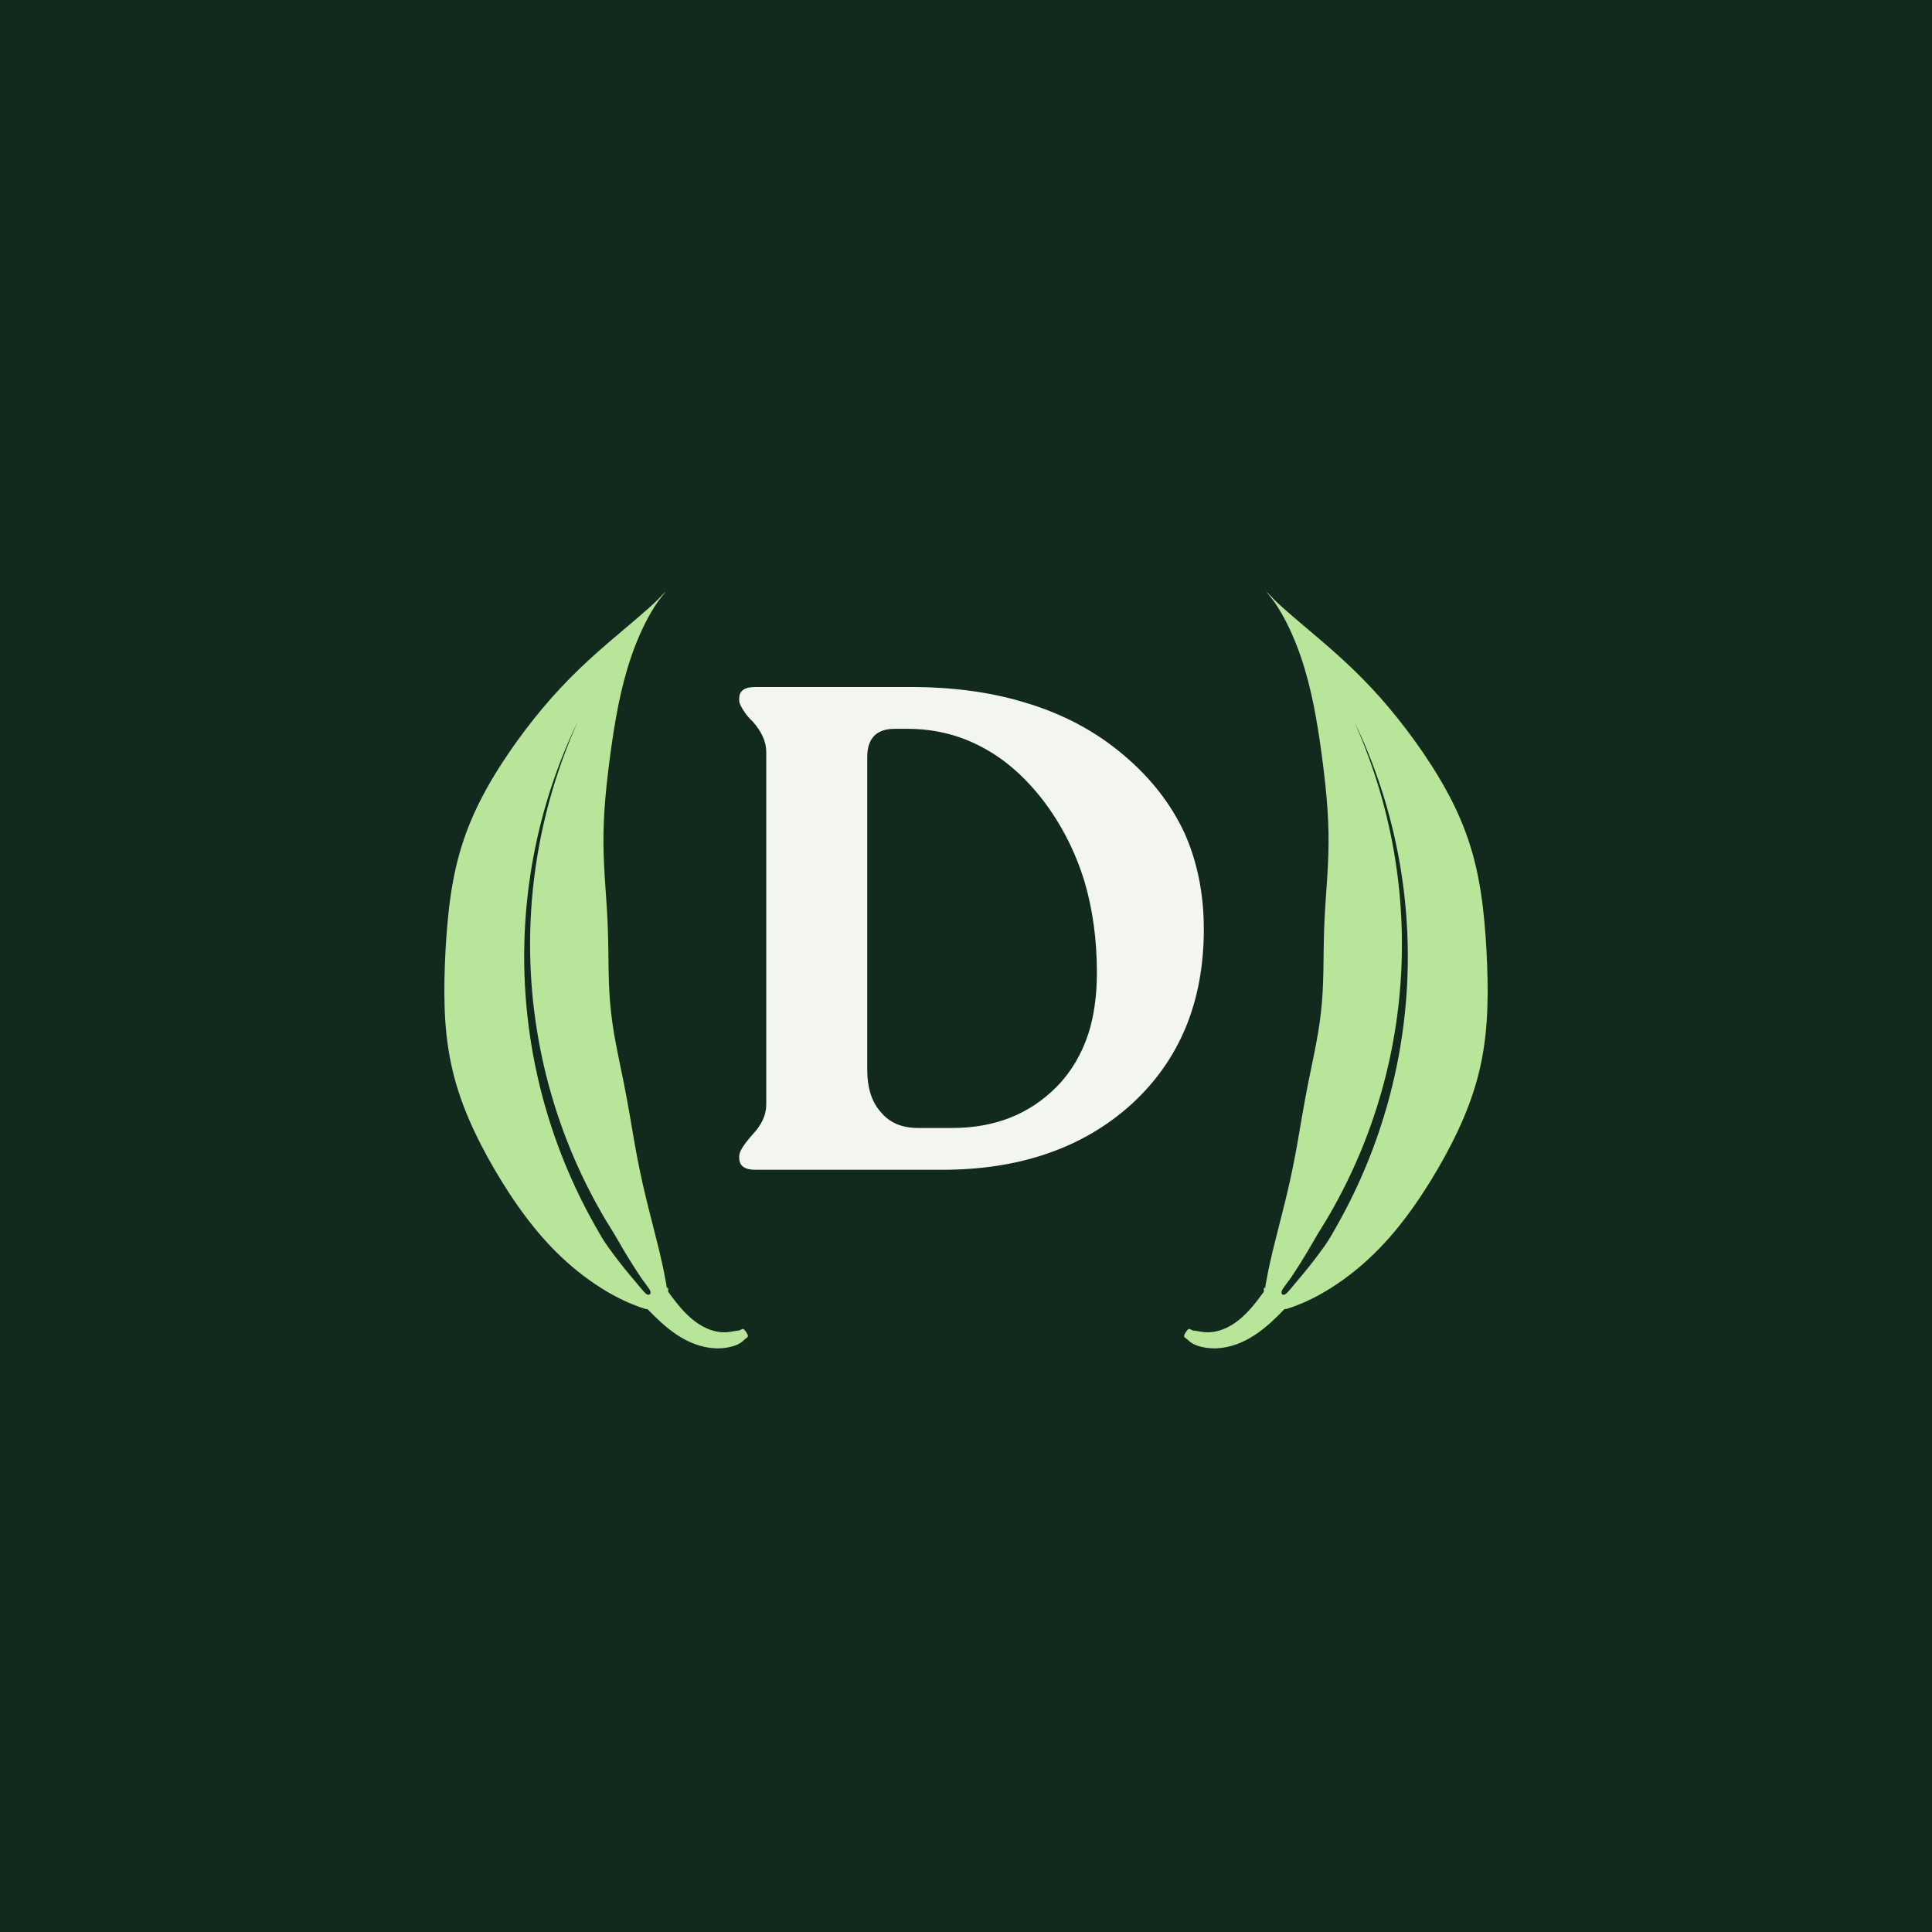
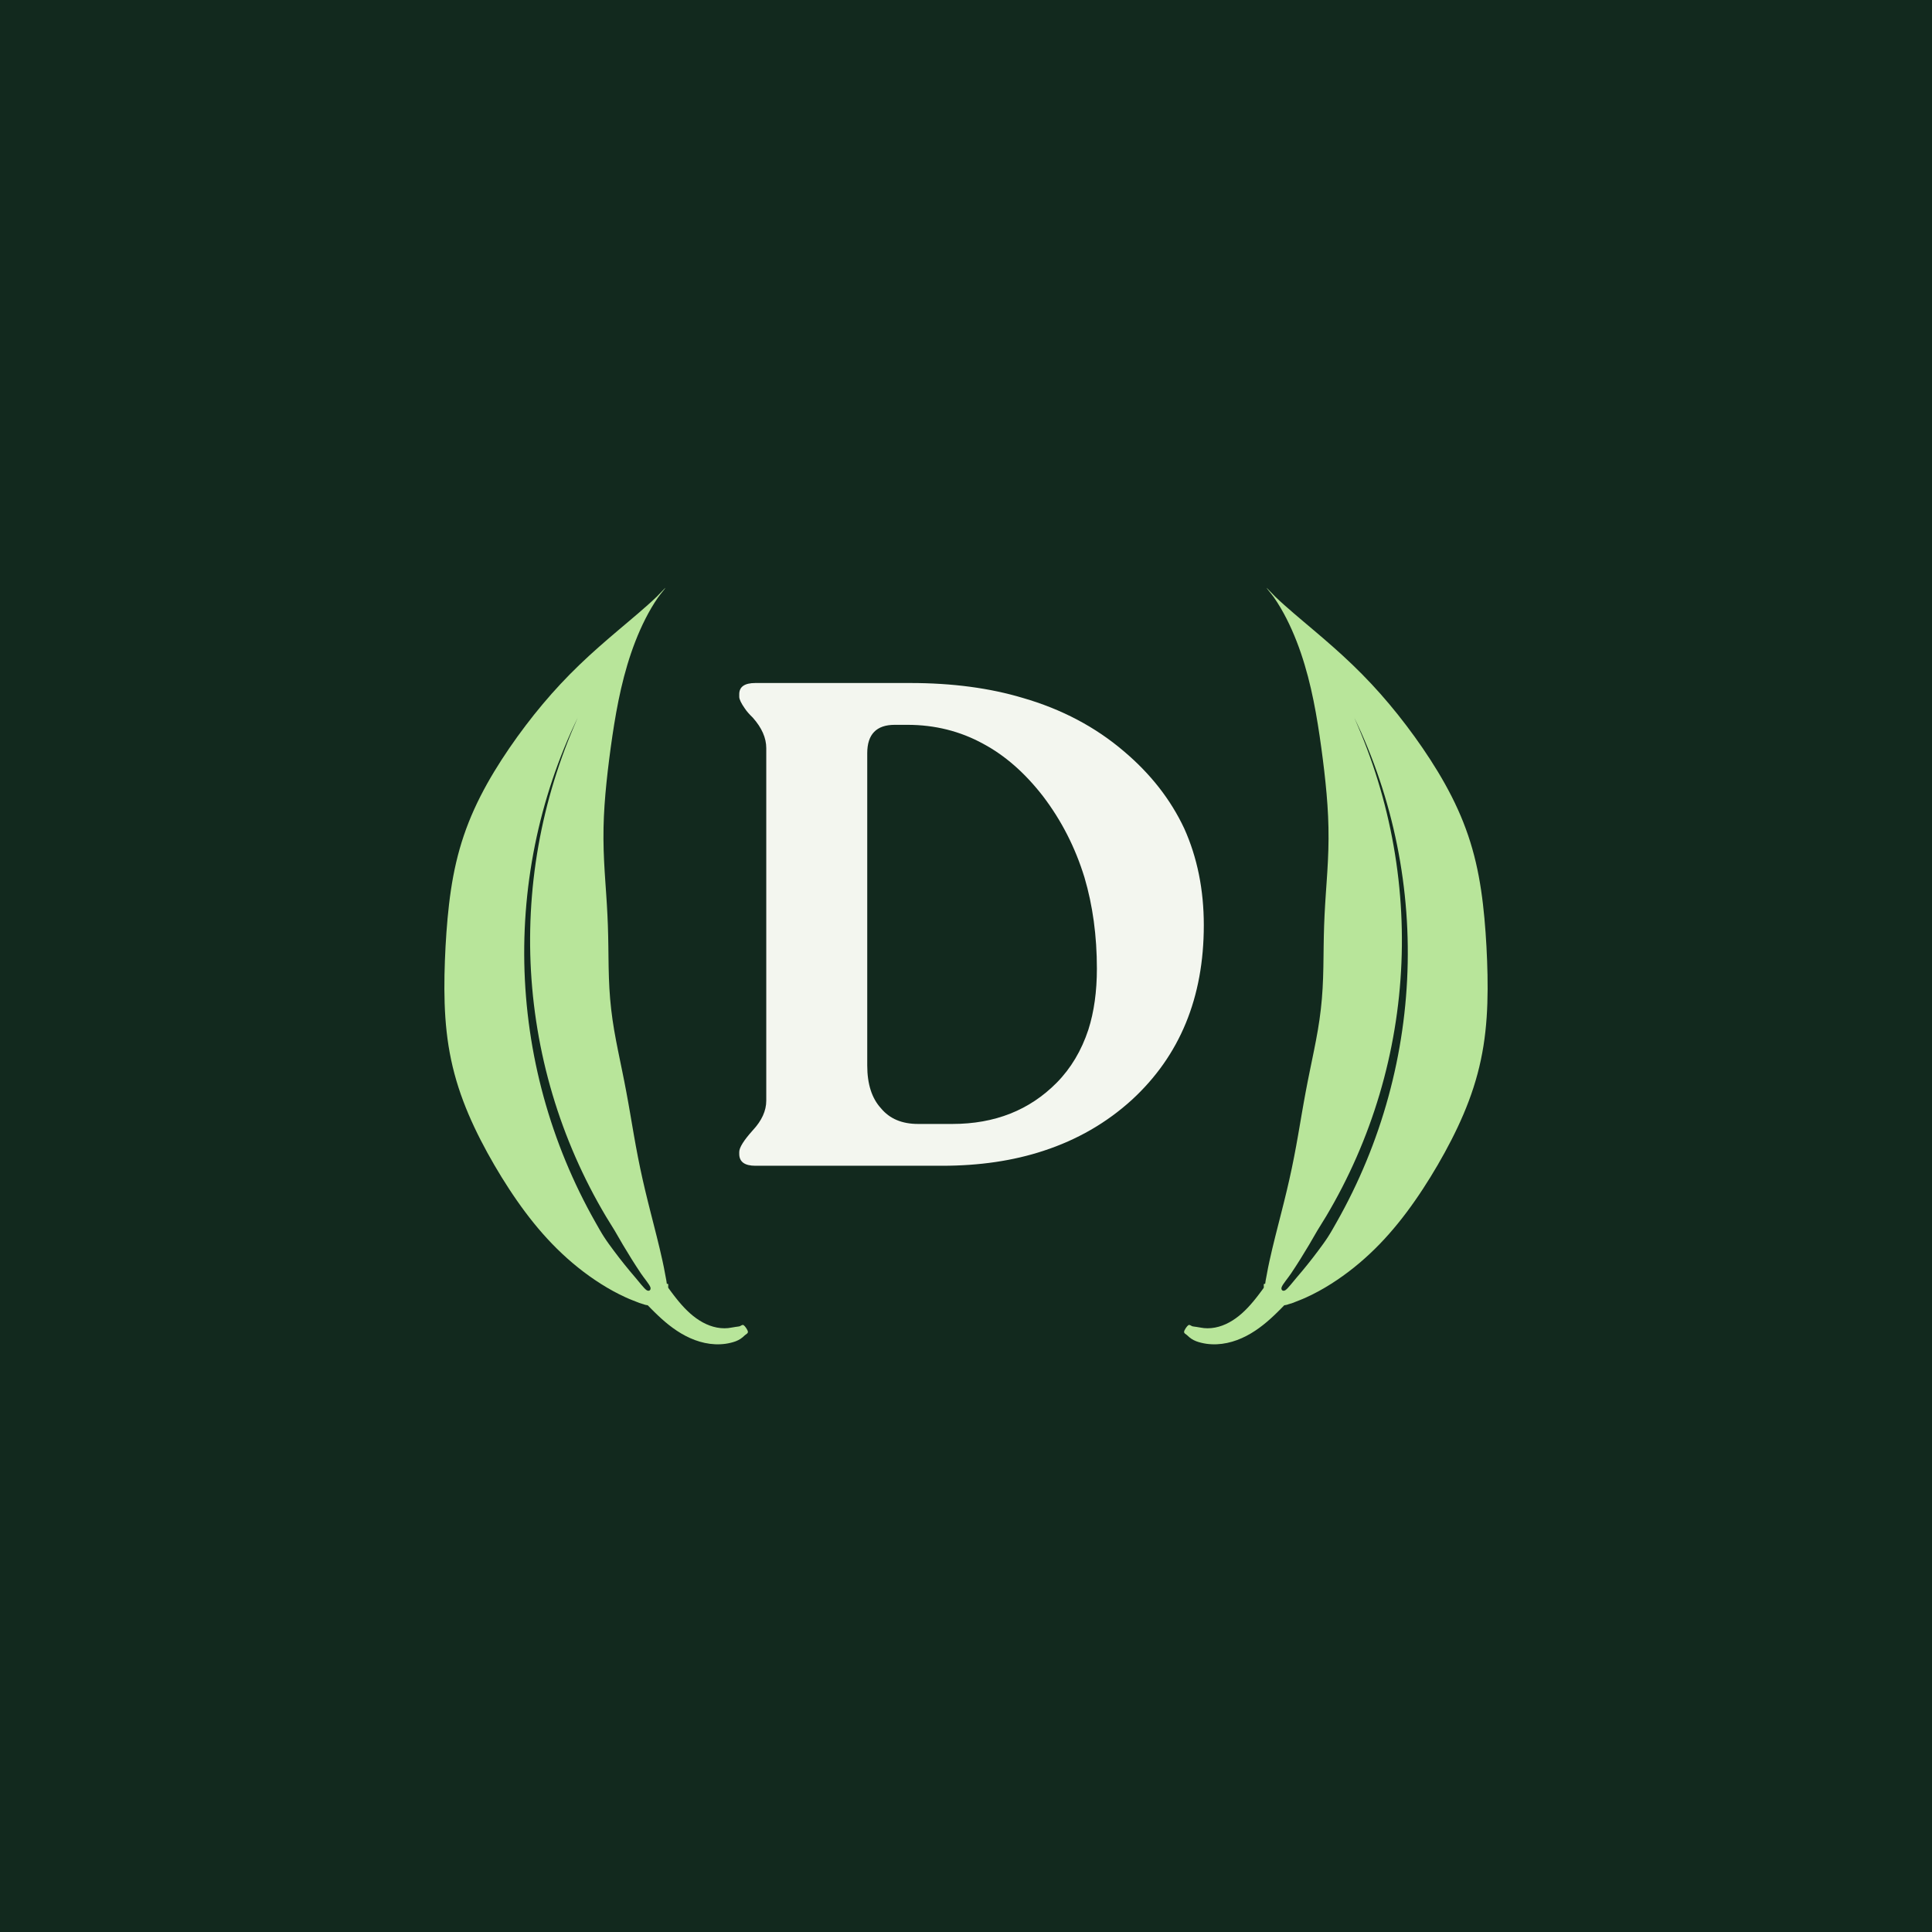
- <svg xmlns="http://www.w3.org/2000/svg" viewBox="-1040.66 -1720.35 2841.32 2841.32" role="img" aria-label="Daphne">
-   <rect x="-1040.66" y="-1720.35" width="2841.32" height="2841.32" rx="0" fill="#12291E" />
+ <svg xmlns="http://www.w3.org/2000/svg" viewBox="-1040.72 -1714.52 2841.44 2841.44" role="img" aria-label="Daphne">
+   <rect x="-1040.72" y="-1714.52" width="2841.44" height="2841.44" rx="0" fill="#12291E" />
  <g fill="#F3F6EF">
    <path transform="translate(0 0)" d="M70.25 -710.00 Q184.25 -710.00 298.00 -710.00 Q390.50 -710.00 463.75 -688.00 Q549.25 -663.25 612.00 -609.75 Q671.00 -560.00 701.00 -496.00 Q729.75 -432.00 729.75 -353.75 Q729.75 -194.25 624.00 -97.00 Q568.25 -46.25 494.00 -22.00 Q427.25 -0.00 344.75 -0.00 Q208.00 -0.00 70.25 -0.00 Q46.50 -0.00 46.50 -17.50 Q46.50 -19.25 46.50 -20.25 Q46.50 -30.00 66.50 -52.25 Q86.25 -73.50 86.25 -95.75 Q86.25 -355.00 86.25 -614.25 Q86.25 -636.75 66.50 -659.00 Q58.50 -666.75 54.75 -672.50 Q46.50 -684.25 46.50 -689.75 Q46.50 -691.50 46.50 -693.50 Q46.50 -710.00 70.25 -710.00 Z M275.25 -648.50 Q234.75 -648.50 234.75 -606.75 Q234.75 -376.75 234.75 -147.50 Q234.75 -106.50 255.00 -84.50 Q274.00 -61.50 309.50 -61.50 Q334.75 -61.50 360.00 -61.50 Q453.50 -61.50 513.50 -122.25 Q544.75 -154.00 560.00 -200.25 Q572.50 -239.50 572.50 -290.00 Q572.50 -362.25 554.25 -424.00 Q534.00 -490.00 493.25 -543.50 Q453.50 -594.75 405.50 -620.50 Q354.50 -648.50 293.75 -648.50 Q285.50 -648.50 275.25 -648.50 Z" />
  </g>
  <g fill="#B8E59A">
    <path fill-rule="evenodd" d="M-62 205C-66.97 209.2 -81.37 205.81 -89.45 204.62C-97.52 203.42 -103.71 200.4 -110.44 197.81C-117.17 195.22 -123.54 192.21 -129.83 189.09C-136.13 185.96 -142.22 182.57 -148.21 179.05C-154.2 175.52 -160.03 171.8 -165.76 167.94C-171.49 164.09 -177.09 160.06 -182.57 155.9C-188.05 151.75 -193.41 147.44 -198.65 143.01C-203.89 138.58 -209 134.01 -214 129.33C-219 124.64 -223.87 119.83 -228.63 114.91C-233.39 109.99 -238.02 104.95 -242.55 99.82C-247.07 94.69 -251.48 89.45 -255.78 84.13C-260.09 78.81 -264.29 73.39 -268.4 67.9C-272.51 62.41 -276.51 56.84 -280.44 51.2C-284.38 45.57 -288.22 39.86 -291.99 34.09C-295.77 28.33 -299.46 22.49 -303.09 16.61C-306.72 10.73 -310.28 4.79 -313.77 -1.21C-317.26 -7.2 -320.68 -13.25 -324.02 -19.35C-327.37 -25.45 -330.64 -31.61 -333.81 -37.82C-336.99 -44.04 -340.08 -50.3 -343.06 -56.63C-346.03 -62.95 -348.91 -69.33 -351.65 -75.77C-354.38 -82.21 -357.01 -88.71 -359.46 -95.26C-361.92 -101.81 -364.24 -108.42 -366.39 -115.08C-368.53 -121.74 -370.52 -128.46 -372.32 -135.22C-374.13 -141.97 -375.76 -148.78 -377.21 -155.62C-378.66 -162.46 -379.93 -169.35 -381.04 -176.25C-382.14 -183.15 -383.06 -190.09 -383.84 -197.04C-384.62 -203.99 -385.23 -210.96 -385.72 -217.94C-386.2 -224.91 -386.53 -231.9 -386.77 -238.88C-387.01 -245.86 -387.12 -252.85 -387.16 -259.84C-387.19 -266.82 -387.12 -273.8 -387 -280.77C-386.87 -287.74 -386.66 -294.7 -386.4 -301.66C-386.14 -308.61 -385.82 -315.56 -385.45 -322.5C-385.07 -329.44 -384.64 -336.37 -384.14 -343.29C-383.64 -350.21 -383.09 -357.13 -382.45 -364.03C-381.81 -370.93 -381.11 -377.82 -380.3 -384.7C-379.49 -391.57 -378.6 -398.44 -377.57 -405.28C-376.54 -412.12 -375.41 -418.95 -374.13 -425.75C-372.84 -432.54 -371.44 -439.32 -369.86 -446.05C-368.28 -452.78 -366.56 -459.48 -364.66 -466.13C-362.77 -472.78 -360.71 -479.39 -358.48 -485.95C-356.26 -492.5 -353.86 -499 -351.31 -505.44C-348.76 -511.88 -346.04 -518.26 -343.18 -524.57C-340.33 -530.88 -337.31 -537.13 -334.18 -543.31C-331.05 -549.48 -327.77 -555.59 -324.41 -561.64C-321.04 -567.68 -317.55 -573.65 -313.99 -579.56C-310.43 -585.46 -306.76 -591.3 -303.03 -597.08C-299.31 -602.85 -295.5 -608.56 -291.64 -614.2C-287.78 -619.84 -283.85 -625.42 -279.87 -630.94C-275.89 -636.46 -271.86 -641.91 -267.77 -647.3C-263.69 -652.69 -259.55 -658.01 -255.36 -663.27C-251.17 -668.53 -246.92 -673.72 -242.62 -678.84C-238.33 -683.96 -233.97 -689.02 -229.56 -694C-225.15 -698.98 -220.68 -703.89 -216.16 -708.72C-211.64 -713.56 -207.06 -718.32 -202.44 -723C-197.82 -727.69 -193.13 -732.3 -188.42 -736.84C-183.7 -741.38 -178.93 -745.84 -174.15 -750.24C-169.36 -754.65 -164.53 -758.97 -159.7 -763.25C-154.87 -767.53 -150.01 -771.74 -145.16 -775.92C-140.32 -780.09 -135.46 -784.21 -130.63 -788.31C-125.8 -792.4 -120.97 -796.45 -116.2 -800.5C-111.42 -804.55 -106.66 -808.56 -101.97 -812.61C-97.29 -816.65 -92.63 -820.66 -88.08 -824.75C-83.52 -828.83 -79 -832.9 -74.66 -837.11C-70.31 -841.31 -62.27 -850.23 -62 -850C-61.73 -849.77 -69.56 -840.64 -73.01 -835.71C-76.47 -830.79 -79.68 -825.65 -82.75 -820.45C-85.83 -815.25 -88.71 -809.9 -91.47 -804.51C-94.22 -799.11 -96.82 -793.61 -99.28 -788.06C-101.75 -782.52 -104.07 -776.89 -106.28 -771.23C-108.49 -765.58 -110.56 -759.86 -112.53 -754.12C-114.49 -748.38 -116.33 -742.59 -118.07 -736.79C-119.81 -730.99 -121.44 -725.15 -122.97 -719.32C-124.51 -713.48 -125.94 -707.62 -127.29 -701.76C-128.65 -695.91 -129.9 -690.04 -131.09 -684.18C-132.29 -678.33 -133.39 -672.47 -134.45 -666.63C-135.51 -660.79 -136.49 -654.96 -137.44 -649.16C-138.39 -643.35 -139.27 -637.56 -140.13 -631.79C-140.99 -626.03 -141.8 -620.28 -142.58 -614.56C-143.37 -608.84 -144.11 -603.15 -144.83 -597.47C-145.55 -591.8 -146.24 -586.15 -146.89 -580.52C-147.53 -574.89 -148.16 -569.28 -148.73 -563.69C-149.3 -558.09 -149.84 -552.52 -150.32 -546.96C-150.8 -541.4 -151.24 -535.85 -151.61 -530.31C-151.98 -524.78 -152.3 -519.25 -152.55 -513.74C-152.79 -508.22 -152.97 -502.72 -153.08 -497.23C-153.19 -491.74 -153.22 -486.25 -153.19 -480.78C-153.17 -475.32 -153.06 -469.86 -152.91 -464.42C-152.75 -458.99 -152.53 -453.57 -152.27 -448.17C-152.01 -442.77 -151.7 -437.38 -151.37 -432.03C-151.04 -426.67 -150.67 -421.34 -150.31 -416.03C-149.95 -410.72 -149.57 -405.43 -149.22 -400.17C-148.87 -394.9 -148.51 -389.67 -148.2 -384.44C-147.89 -379.22 -147.6 -374.03 -147.35 -368.84C-147.1 -363.66 -146.88 -358.5 -146.7 -353.34C-146.52 -348.18 -146.39 -343.04 -146.27 -337.9C-146.15 -332.76 -146.08 -327.63 -146 -322.5C-145.93 -317.37 -145.88 -312.24 -145.81 -307.11C-145.74 -301.98 -145.68 -296.84 -145.58 -291.71C-145.47 -286.58 -145.35 -281.44 -145.17 -276.3C-144.99 -271.17 -144.77 -266.03 -144.47 -260.89C-144.17 -255.76 -143.82 -250.62 -143.39 -245.5C-142.95 -240.37 -142.44 -235.24 -141.85 -230.13C-141.27 -225.02 -140.6 -219.91 -139.87 -214.81C-139.14 -209.71 -138.32 -204.63 -137.47 -199.55C-136.61 -194.47 -135.68 -189.4 -134.72 -184.33C-133.77 -179.27 -132.76 -174.22 -131.74 -169.16C-130.73 -164.1 -129.68 -159.05 -128.64 -153.99C-127.6 -148.93 -126.55 -143.87 -125.52 -138.79C-124.49 -133.72 -123.46 -128.63 -122.45 -123.53C-121.45 -118.42 -120.47 -113.3 -119.5 -108.15C-118.54 -103.01 -117.6 -97.84 -116.67 -92.64C-115.74 -87.45 -114.83 -82.23 -113.92 -76.98C-113.01 -71.73 -112.12 -66.45 -111.21 -61.16C-110.29 -55.86 -109.39 -50.53 -108.45 -45.18C-107.51 -39.83 -106.56 -34.46 -105.57 -29.07C-104.58 -23.68 -103.57 -18.27 -102.5 -12.85C-101.44 -7.42 -100.34 -1.98 -99.2 3.47C-98.05 8.93 -96.86 14.4 -95.63 19.89C-94.4 25.37 -93.12 30.87 -91.81 36.4C-90.5 41.92 -89.14 47.46 -87.76 53.03C-86.38 58.61 -84.96 64.2 -83.53 69.83C-82.11 75.47 -80.65 81.13 -79.2 86.86C-77.75 92.58 -76.27 98.34 -74.82 104.17C-73.37 110.01 -71.91 115.89 -70.49 121.88C-69.08 127.87 -67.65 133.91 -66.32 140.12C-65 146.32 -63.64 152.56 -62.53 159.11C-61.41 165.65 -59.72 171.74 -59.63 179.39C-59.54 187.04 -57.03 200.8 -62 205ZM-89.74 182.96C-93.43 180.6 -100.92 170.65 -106.35 164.34C-111.78 158.03 -117.12 151.62 -122.34 145.12C-127.55 138.62 -132.69 132.03 -137.67 125.33C-142.65 118.63 -147.67 111.91 -152.2 104.91C-156.74 97.91 -160.78 90.57 -164.9 83.31C-169.02 76.05 -173.03 68.72 -176.92 61.34C-180.81 53.96 -184.59 46.51 -188.25 39.01C-191.91 31.51 -195.45 23.96 -198.87 16.35C-202.3 8.74 -205.6 1.08 -208.79 -6.62C-211.97 -14.33 -215.04 -22.09 -217.98 -29.88C-220.92 -37.68 -223.74 -45.53 -226.44 -53.41C-229.14 -61.3 -231.72 -69.22 -234.17 -77.19C-236.62 -85.15 -238.95 -93.15 -241.15 -101.18C-243.35 -109.21 -245.43 -117.28 -247.38 -125.37C-249.33 -133.46 -251.16 -141.59 -252.86 -149.73C-254.55 -157.88 -256.13 -166.05 -257.57 -174.25C-259.01 -182.44 -260.33 -190.66 -261.52 -198.89C-262.71 -207.12 -263.77 -215.37 -264.7 -223.63C-265.63 -231.89 -266.44 -240.17 -267.11 -248.45C-267.79 -256.73 -268.33 -265.03 -268.75 -273.33C-269.17 -281.62 -269.45 -289.93 -269.61 -298.23C-269.77 -306.54 -269.8 -314.85 -269.7 -323.15C-269.6 -331.45 -269.37 -339.75 -269.02 -348.04C-268.66 -356.33 -268.17 -364.62 -267.56 -372.89C-266.94 -381.17 -266.2 -389.43 -265.33 -397.68C-264.46 -405.93 -263.46 -414.16 -262.33 -422.38C-261.2 -430.59 -259.95 -438.79 -258.57 -446.96C-257.18 -455.13 -255.67 -463.28 -254.04 -471.41C-252.4 -479.53 -250.64 -487.62 -248.76 -495.69C-246.87 -503.75 -244.86 -511.79 -242.72 -519.79C-240.58 -527.78 -238.32 -535.75 -235.94 -543.67C-233.55 -551.6 -231.04 -559.49 -228.41 -567.33C-225.78 -575.17 -223.03 -582.98 -220.16 -590.73C-217.28 -598.48 -214.29 -606.19 -211.17 -613.85C-208.05 -621.5 -204.82 -629.11 -201.46 -636.66C-198.1 -644.21 -192.75 -655.38 -191 -659.13C-189.26 -662.87 -189.38 -662.93 -191 -659.13C-192.62 -655.33 -197.59 -643.98 -200.72 -636.34C-203.85 -628.71 -206.87 -621.02 -209.77 -613.3C-212.67 -605.58 -215.46 -597.81 -218.12 -590C-220.78 -582.2 -223.32 -574.35 -225.74 -566.47C-228.17 -558.59 -230.47 -550.67 -232.64 -542.73C-234.82 -534.78 -236.88 -526.8 -238.81 -518.79C-240.74 -510.78 -242.54 -502.75 -244.23 -494.69C-245.91 -486.63 -247.47 -478.54 -248.9 -470.43C-250.33 -462.33 -251.64 -454.2 -252.82 -446.06C-254 -437.92 -255.06 -429.75 -255.99 -421.58C-256.91 -413.41 -257.72 -405.22 -258.39 -397.03C-259.07 -388.84 -259.62 -380.63 -260.04 -372.42C-260.46 -364.21 -260.76 -356 -260.92 -347.78C-261.09 -339.57 -261.13 -331.35 -261.05 -323.14C-260.96 -314.93 -260.75 -306.71 -260.41 -298.51C-260.07 -290.31 -259.6 -282.11 -259.01 -273.92C-258.41 -265.74 -257.69 -257.56 -256.85 -249.4C-256 -241.24 -255.03 -233.09 -253.93 -224.96C-252.83 -216.84 -251.61 -208.72 -250.26 -200.64C-248.91 -192.55 -247.44 -184.48 -245.84 -176.44C-244.25 -168.41 -242.52 -160.39 -240.68 -152.41C-238.84 -144.42 -236.87 -136.47 -234.78 -128.55C-232.69 -120.63 -230.47 -112.74 -228.14 -104.89C-225.81 -97.05 -223.35 -89.23 -220.78 -81.46C-218.2 -73.7 -215.51 -65.96 -212.69 -58.28C-209.88 -50.6 -206.95 -42.96 -203.9 -35.37C-200.85 -27.78 -197.68 -20.23 -194.4 -12.74C-191.12 -5.25 -187.72 2.19 -184.21 9.57C-180.7 16.95 -177.08 24.28 -173.34 31.55C-169.61 38.81 -165.76 46.03 -161.8 53.17C-157.84 60.32 -153.77 67.4 -149.6 74.42C-145.42 81.44 -140.94 88.26 -136.75 95.28C-132.55 102.29 -128.62 109.46 -124.43 116.49C-120.24 123.53 -116 130.54 -111.63 137.49C-107.27 144.43 -102.8 151.33 -98.23 158.16C-93.67 165 -85.65 174.37 -84.24 178.5C-82.82 182.63 -86.06 185.32 -89.74 182.96Z" />
    <path d="M-92.55 200.53C-96.95 205.67 -89.47 203.73 -87.91 205.34C-86.34 206.95 -84.76 208.58 -83.15 210.21C-81.54 211.83 -79.92 213.46 -78.27 215.08C-76.62 216.7 -74.95 218.33 -73.25 219.93C-71.55 221.54 -69.82 223.15 -68.06 224.73C-66.3 226.31 -64.51 227.89 -62.69 229.44C-60.86 230.98 -59 232.52 -57.11 234.01C-55.21 235.51 -53.28 236.99 -51.31 238.42C-49.34 239.86 -47.33 241.26 -45.28 242.62C-43.23 243.97 -41.14 245.29 -39.01 246.55C-36.88 247.81 -34.7 249.03 -32.49 250.18C-30.28 251.33 -28.02 252.43 -25.73 253.45C-23.44 254.47 -21.1 255.43 -18.74 256.31C-16.37 257.18 -13.97 257.99 -11.53 258.7C-9.1 259.41 -6.63 260.04 -4.14 260.57C-1.65 261.1 0.88 261.54 3.41 261.86C5.95 262.19 8.51 262.42 11.07 262.53C13.63 262.64 16.21 262.64 18.77 262.52C21.34 262.4 23.92 262.16 26.46 261.8C29.01 261.43 31.56 260.94 34.06 260.32C36.55 259.7 39.07 259.03 41.46 258.07C43.85 257.11 46.23 255.97 48.38 254.55C50.54 253.14 52.59 251.33 54.4 249.59C56.21 247.85 59.49 246.64 59.26 244.12C59.02 241.6 55.07 235.78 52.99 234.45C50.91 233.12 48.79 235.73 46.78 236.16C44.78 236.58 42.85 236.71 40.96 237.01C39.08 237.3 37.29 237.64 35.47 237.93C33.65 238.22 31.87 238.57 30.05 238.75C28.23 238.93 26.4 239.01 24.57 239.01C22.74 239.01 20.9 238.91 19.08 238.73C17.25 238.55 15.43 238.28 13.62 237.94C11.81 237.6 10.01 237.17 8.23 236.67C6.45 236.17 4.68 235.59 2.94 234.95C1.2 234.31 -0.53 233.59 -2.23 232.81C-3.93 232.04 -5.61 231.19 -7.26 230.29C-8.91 229.39 -10.54 228.43 -12.14 227.42C-13.75 226.41 -15.33 225.34 -16.88 224.22C-18.43 223.11 -19.96 221.94 -21.46 220.73C-22.96 219.52 -24.44 218.26 -25.9 216.97C-27.35 215.68 -28.78 214.34 -30.19 212.96C-31.6 211.59 -32.99 210.18 -34.36 208.74C-35.73 207.3 -37.08 205.82 -38.42 204.31C-39.76 202.8 -41.07 201.26 -42.38 199.7C-43.69 198.14 -44.98 196.54 -46.27 194.93C-47.55 193.31 -48.83 191.67 -50.1 190.01C-51.37 188.34 -52.63 186.66 -53.9 184.95C-55.16 183.25 -56.42 181.53 -57.7 179.78C-58.97 178.04 -55.72 171.03 -61.53 174.49C-67.34 177.95 -88.15 195.39 -92.55 200.53Z" />
    <path fill-rule="evenodd" d="M822 205C826.97 209.2 841.37 205.81 849.45 204.62C857.52 203.42 863.71 200.4 870.44 197.81C877.17 195.22 883.54 192.21 889.83 189.09C896.13 185.96 902.22 182.57 908.21 179.05C914.2 175.52 920.03 171.8 925.76 167.94C931.49 164.09 937.09 160.06 942.57 155.9C948.05 151.75 953.41 147.44 958.65 143.01C963.89 138.58 969 134.01 974 129.33C979 124.64 983.87 119.83 988.63 114.91C993.39 109.99 998.02 104.95 1002.55 99.82C1007.07 94.69 1011.48 89.45 1015.78 84.13C1020.09 78.81 1024.29 73.39 1028.4 67.9C1032.51 62.41 1036.51 56.84 1040.44 51.2C1044.38 45.57 1048.22 39.86 1051.99 34.09C1055.77 28.33 1059.46 22.49 1063.09 16.61C1066.72 10.73 1070.28 4.79 1073.77 -1.21C1077.26 -7.2 1080.68 -13.25 1084.02 -19.35C1087.37 -25.45 1090.64 -31.61 1093.81 -37.82C1096.99 -44.04 1100.08 -50.3 1103.06 -56.63C1106.03 -62.95 1108.91 -69.33 1111.65 -75.77C1114.38 -82.21 1117.01 -88.71 1119.46 -95.26C1121.92 -101.81 1124.24 -108.42 1126.39 -115.08C1128.53 -121.74 1130.52 -128.46 1132.32 -135.22C1134.13 -141.97 1135.76 -148.78 1137.21 -155.62C1138.66 -162.46 1139.93 -169.35 1141.04 -176.25C1142.14 -183.15 1143.06 -190.09 1143.84 -197.04C1144.62 -203.99 1145.23 -210.96 1145.72 -217.94C1146.2 -224.91 1146.53 -231.9 1146.77 -238.88C1147.01 -245.86 1147.12 -252.85 1147.16 -259.84C1147.19 -266.82 1147.12 -273.8 1147 -280.77C1146.87 -287.74 1146.66 -294.7 1146.4 -301.66C1146.14 -308.61 1145.82 -315.56 1145.45 -322.5C1145.07 -329.44 1144.64 -336.37 1144.14 -343.29C1143.64 -350.21 1143.09 -357.13 1142.45 -364.03C1141.81 -370.93 1141.11 -377.82 1140.3 -384.7C1139.49 -391.57 1138.6 -398.44 1137.57 -405.28C1136.54 -412.12 1135.41 -418.95 1134.13 -425.75C1132.84 -432.54 1131.44 -439.32 1129.86 -446.05C1128.28 -452.78 1126.56 -459.48 1124.66 -466.13C1122.77 -472.78 1120.71 -479.39 1118.48 -485.95C1116.26 -492.5 1113.86 -499 1111.31 -505.44C1108.76 -511.88 1106.04 -518.26 1103.18 -524.57C1100.33 -530.88 1097.31 -537.13 1094.18 -543.31C1091.05 -549.48 1087.77 -555.59 1084.41 -561.64C1081.04 -567.68 1077.55 -573.65 1073.99 -579.56C1070.43 -585.46 1066.76 -591.3 1063.03 -597.08C1059.31 -602.85 1055.5 -608.56 1051.64 -614.2C1047.78 -619.84 1043.85 -625.42 1039.87 -630.94C1035.89 -636.46 1031.86 -641.91 1027.77 -647.3C1023.69 -652.69 1019.55 -658.01 1015.36 -663.27C1011.17 -668.53 1006.92 -673.72 1002.62 -678.84C998.33 -683.96 993.97 -689.02 989.56 -694C985.15 -698.98 980.68 -703.89 976.16 -708.72C971.64 -713.56 967.06 -718.32 962.44 -723C957.82 -727.69 953.13 -732.3 948.42 -736.84C943.7 -741.38 938.93 -745.84 934.15 -750.24C929.36 -754.65 924.53 -758.97 919.7 -763.25C914.87 -767.53 910.01 -771.74 905.16 -775.92C900.32 -780.09 895.46 -784.21 890.63 -788.31C885.8 -792.4 880.97 -796.45 876.2 -800.5C871.42 -804.55 866.66 -808.56 861.97 -812.61C857.29 -816.65 852.63 -820.66 848.08 -824.75C843.52 -828.83 839 -832.9 834.66 -837.11C830.31 -841.31 822.27 -850.23 822 -850C821.73 -849.77 829.56 -840.64 833.01 -835.71C836.47 -830.79 839.68 -825.65 842.75 -820.45C845.83 -815.25 848.71 -809.9 851.47 -804.51C854.22 -799.11 856.82 -793.61 859.28 -788.06C861.75 -782.52 864.07 -776.89 866.28 -771.23C868.49 -765.58 870.56 -759.86 872.53 -754.12C874.49 -748.38 876.33 -742.59 878.07 -736.79C879.81 -730.99 881.44 -725.15 882.97 -719.32C884.51 -713.48 885.94 -707.62 887.29 -701.76C888.65 -695.91 889.9 -690.04 891.09 -684.18C892.29 -678.33 893.39 -672.47 894.45 -666.63C895.51 -660.79 896.49 -654.96 897.44 -649.16C898.39 -643.35 899.27 -637.56 900.13 -631.79C900.99 -626.03 901.8 -620.28 902.58 -614.56C903.37 -608.84 904.11 -603.15 904.83 -597.47C905.55 -591.8 906.24 -586.15 906.89 -580.52C907.53 -574.89 908.16 -569.28 908.73 -563.69C909.3 -558.09 909.84 -552.52 910.32 -546.96C910.8 -541.4 911.24 -535.85 911.61 -530.31C911.98 -524.78 912.3 -519.25 912.55 -513.74C912.79 -508.22 912.97 -502.72 913.08 -497.23C913.19 -491.74 913.22 -486.25 913.19 -480.78C913.17 -475.32 913.06 -469.86 912.91 -464.42C912.75 -458.99 912.53 -453.57 912.27 -448.17C912.01 -442.77 911.7 -437.38 911.37 -432.03C911.04 -426.67 910.67 -421.34 910.31 -416.03C909.95 -410.72 909.57 -405.43 909.22 -400.17C908.87 -394.9 908.51 -389.67 908.2 -384.44C907.89 -379.22 907.6 -374.03 907.35 -368.84C907.1 -363.66 906.88 -358.5 906.7 -353.34C906.52 -348.18 906.39 -343.04 906.27 -337.9C906.15 -332.76 906.08 -327.63 906 -322.5C905.93 -317.37 905.88 -312.24 905.81 -307.11C905.74 -301.98 905.68 -296.84 905.58 -291.71C905.47 -286.58 905.35 -281.44 905.17 -276.3C904.99 -271.17 904.77 -266.03 904.47 -260.89C904.17 -255.76 903.82 -250.62 903.39 -245.5C902.95 -240.37 902.44 -235.24 901.85 -230.13C901.27 -225.02 900.6 -219.91 899.87 -214.81C899.14 -209.71 898.32 -204.63 897.47 -199.55C896.61 -194.47 895.68 -189.4 894.72 -184.33C893.77 -179.27 892.76 -174.22 891.74 -169.16C890.73 -164.1 889.68 -159.05 888.64 -153.99C887.6 -148.93 886.55 -143.87 885.52 -138.79C884.49 -133.72 883.46 -128.63 882.45 -123.53C881.45 -118.42 880.47 -113.3 879.5 -108.15C878.54 -103.01 877.6 -97.84 876.67 -92.64C875.74 -87.45 874.83 -82.23 873.92 -76.98C873.01 -71.73 872.12 -66.45 871.21 -61.16C870.29 -55.86 869.39 -50.53 868.45 -45.18C867.51 -39.83 866.56 -34.46 865.57 -29.07C864.58 -23.68 863.57 -18.27 862.5 -12.85C861.44 -7.42 860.34 -1.98 859.2 3.47C858.05 8.93 856.86 14.4 855.63 19.89C854.4 25.37 853.12 30.87 851.81 36.4C850.5 41.92 849.14 47.46 847.76 53.03C846.38 58.61 844.96 64.2 843.53 69.83C842.11 75.47 840.65 81.13 839.2 86.86C837.75 92.58 836.27 98.34 834.82 104.17C833.37 110.01 831.91 115.89 830.49 121.88C829.08 127.87 827.65 133.91 826.32 140.12C825 146.32 823.64 152.56 822.53 159.11C821.41 165.65 819.72 171.74 819.63 179.39C819.54 187.04 817.03 200.8 822 205ZM849.74 182.96C853.43 180.6 860.92 170.65 866.35 164.34C871.78 158.03 877.12 151.62 882.34 145.12C887.55 138.62 892.69 132.03 897.67 125.33C902.65 118.63 907.67 111.91 912.2 104.91C916.74 97.91 920.78 90.57 924.9 83.31C929.02 76.05 933.03 68.72 936.92 61.34C940.81 53.96 944.59 46.51 948.25 39.01C951.91 31.51 955.45 23.96 958.87 16.35C962.3 8.74 965.6 1.08 968.79 -6.62C971.97 -14.33 975.04 -22.09 977.98 -29.88C980.92 -37.68 983.74 -45.53 986.44 -53.41C989.14 -61.3 991.72 -69.22 994.17 -77.19C996.62 -85.15 998.95 -93.15 1001.15 -101.18C1003.35 -109.21 1005.43 -117.28 1007.38 -125.37C1009.33 -133.46 1011.16 -141.59 1012.86 -149.73C1014.55 -157.88 1016.13 -166.05 1017.57 -174.25C1019.01 -182.44 1020.33 -190.66 1021.52 -198.89C1022.71 -207.12 1023.77 -215.37 1024.7 -223.63C1025.63 -231.89 1026.44 -240.17 1027.11 -248.45C1027.79 -256.73 1028.33 -265.03 1028.75 -273.33C1029.17 -281.62 1029.45 -289.93 1029.61 -298.23C1029.77 -306.54 1029.8 -314.85 1029.7 -323.15C1029.6 -331.45 1029.37 -339.75 1029.02 -348.04C1028.66 -356.33 1028.17 -364.62 1027.56 -372.89C1026.94 -381.17 1026.2 -389.43 1025.33 -397.68C1024.46 -405.93 1023.46 -414.16 1022.33 -422.38C1021.2 -430.59 1019.95 -438.79 1018.57 -446.96C1017.18 -455.13 1015.67 -463.28 1014.04 -471.41C1012.4 -479.53 1010.64 -487.62 1008.76 -495.69C1006.87 -503.75 1004.86 -511.79 1002.72 -519.79C1000.58 -527.78 998.32 -535.75 995.94 -543.67C993.55 -551.6 991.04 -559.49 988.41 -567.33C985.78 -575.17 983.03 -582.98 980.16 -590.73C977.28 -598.48 974.29 -606.19 971.17 -613.85C968.05 -621.5 964.82 -629.11 961.46 -636.66C958.1 -644.21 952.75 -655.38 951 -659.13C949.26 -662.87 949.38 -662.93 951 -659.13C952.62 -655.33 957.59 -643.98 960.72 -636.34C963.85 -628.71 966.87 -621.02 969.77 -613.3C972.67 -605.58 975.46 -597.81 978.12 -590C980.78 -582.2 983.32 -574.35 985.74 -566.47C988.17 -558.59 990.47 -550.67 992.64 -542.73C994.82 -534.78 996.88 -526.8 998.81 -518.79C1000.74 -510.78 1002.54 -502.75 1004.23 -494.69C1005.91 -486.63 1007.47 -478.54 1008.9 -470.43C1010.33 -462.33 1011.64 -454.2 1012.82 -446.06C1014 -437.92 1015.06 -429.75 1015.99 -421.58C1016.91 -413.41 1017.72 -405.22 1018.39 -397.03C1019.07 -388.84 1019.62 -380.63 1020.04 -372.42C1020.46 -364.21 1020.76 -356 1020.92 -347.78C1021.09 -339.57 1021.13 -331.35 1021.05 -323.14C1020.96 -314.93 1020.75 -306.71 1020.41 -298.51C1020.07 -290.31 1019.6 -282.11 1019.01 -273.92C1018.41 -265.74 1017.69 -257.56 1016.85 -249.4C1016 -241.24 1015.03 -233.09 1013.93 -224.96C1012.83 -216.84 1011.61 -208.72 1010.26 -200.64C1008.91 -192.55 1007.44 -184.48 1005.84 -176.44C1004.25 -168.41 1002.52 -160.39 1000.68 -152.41C998.84 -144.42 996.87 -136.47 994.78 -128.55C992.69 -120.63 990.47 -112.74 988.14 -104.89C985.81 -97.05 983.35 -89.23 980.78 -81.46C978.2 -73.7 975.51 -65.96 972.69 -58.28C969.88 -50.6 966.95 -42.96 963.9 -35.37C960.85 -27.78 957.68 -20.23 954.4 -12.74C951.12 -5.25 947.72 2.19 944.21 9.57C940.7 16.95 937.08 24.28 933.34 31.55C929.61 38.81 925.76 46.03 921.8 53.17C917.84 60.32 913.77 67.4 909.6 74.42C905.42 81.44 900.94 88.26 896.75 95.28C892.55 102.29 888.62 109.46 884.43 116.49C880.24 123.53 876 130.54 871.63 137.49C867.27 144.43 862.8 151.33 858.23 158.16C853.67 165 845.65 174.37 844.24 178.5C842.82 182.63 846.06 185.32 849.74 182.96Z" />
    <path d="M821.53 174.49C815.72 171.03 818.97 178.04 817.7 179.78C816.42 181.53 815.16 183.25 813.9 184.95C812.63 186.66 811.37 188.34 810.1 190.01C808.83 191.67 807.55 193.31 806.27 194.93C804.98 196.54 803.69 198.14 802.38 199.7C801.07 201.26 799.76 202.8 798.42 204.31C797.08 205.82 795.73 207.3 794.36 208.74C792.99 210.18 791.6 211.59 790.19 212.96C788.78 214.34 787.35 215.68 785.9 216.97C784.44 218.26 782.96 219.52 781.46 220.73C779.96 221.94 778.43 223.11 776.88 224.22C775.33 225.34 773.75 226.41 772.14 227.42C770.54 228.43 768.91 229.39 767.26 230.29C765.61 231.19 763.93 232.04 762.23 232.81C760.53 233.59 758.8 234.31 757.06 234.95C755.32 235.59 753.55 236.17 751.77 236.67C749.99 237.17 748.19 237.6 746.38 237.94C744.57 238.28 742.75 238.55 740.92 238.73C739.1 238.91 737.26 239.01 735.43 239.01C733.6 239.01 731.77 238.93 729.95 238.75C728.13 238.57 726.35 238.22 724.53 237.93C722.71 237.64 720.92 237.3 719.04 237.01C717.15 236.71 715.22 236.58 713.22 236.16C711.21 235.73 709.09 233.12 707.01 234.45C704.93 235.78 700.98 241.6 700.74 244.12C700.51 246.64 703.79 247.85 705.6 249.59C707.41 251.33 709.46 253.14 711.62 254.55C713.77 255.97 716.15 257.11 718.54 258.07C720.93 259.03 723.45 259.7 725.94 260.32C728.44 260.94 730.99 261.43 733.54 261.8C736.08 262.16 738.66 262.4 741.23 262.52C743.79 262.64 746.37 262.64 748.93 262.53C751.49 262.42 754.05 262.19 756.59 261.86C759.12 261.54 761.65 261.1 764.14 260.57C766.63 260.04 769.1 259.41 771.53 258.7C773.97 257.99 776.37 257.18 778.74 256.31C781.1 255.43 783.44 254.47 785.73 253.45C788.02 252.43 790.28 251.33 792.49 250.18C794.7 249.03 796.88 247.81 799.01 246.55C801.14 245.29 803.23 243.97 805.28 242.62C807.33 241.26 809.34 239.86 811.31 238.42C813.28 236.99 815.21 235.51 817.11 234.01C819 232.52 820.86 230.98 822.69 229.44C824.51 227.89 826.3 226.31 828.06 224.73C829.82 223.15 831.55 221.54 833.25 219.93C834.95 218.33 836.62 216.7 838.27 215.08C839.92 213.46 841.54 211.83 843.15 210.21C844.76 208.58 846.34 206.95 847.91 205.34C849.47 203.73 856.95 205.67 852.55 200.53C848.15 195.39 827.34 177.95 821.53 174.49Z" />
  </g>
</svg>
